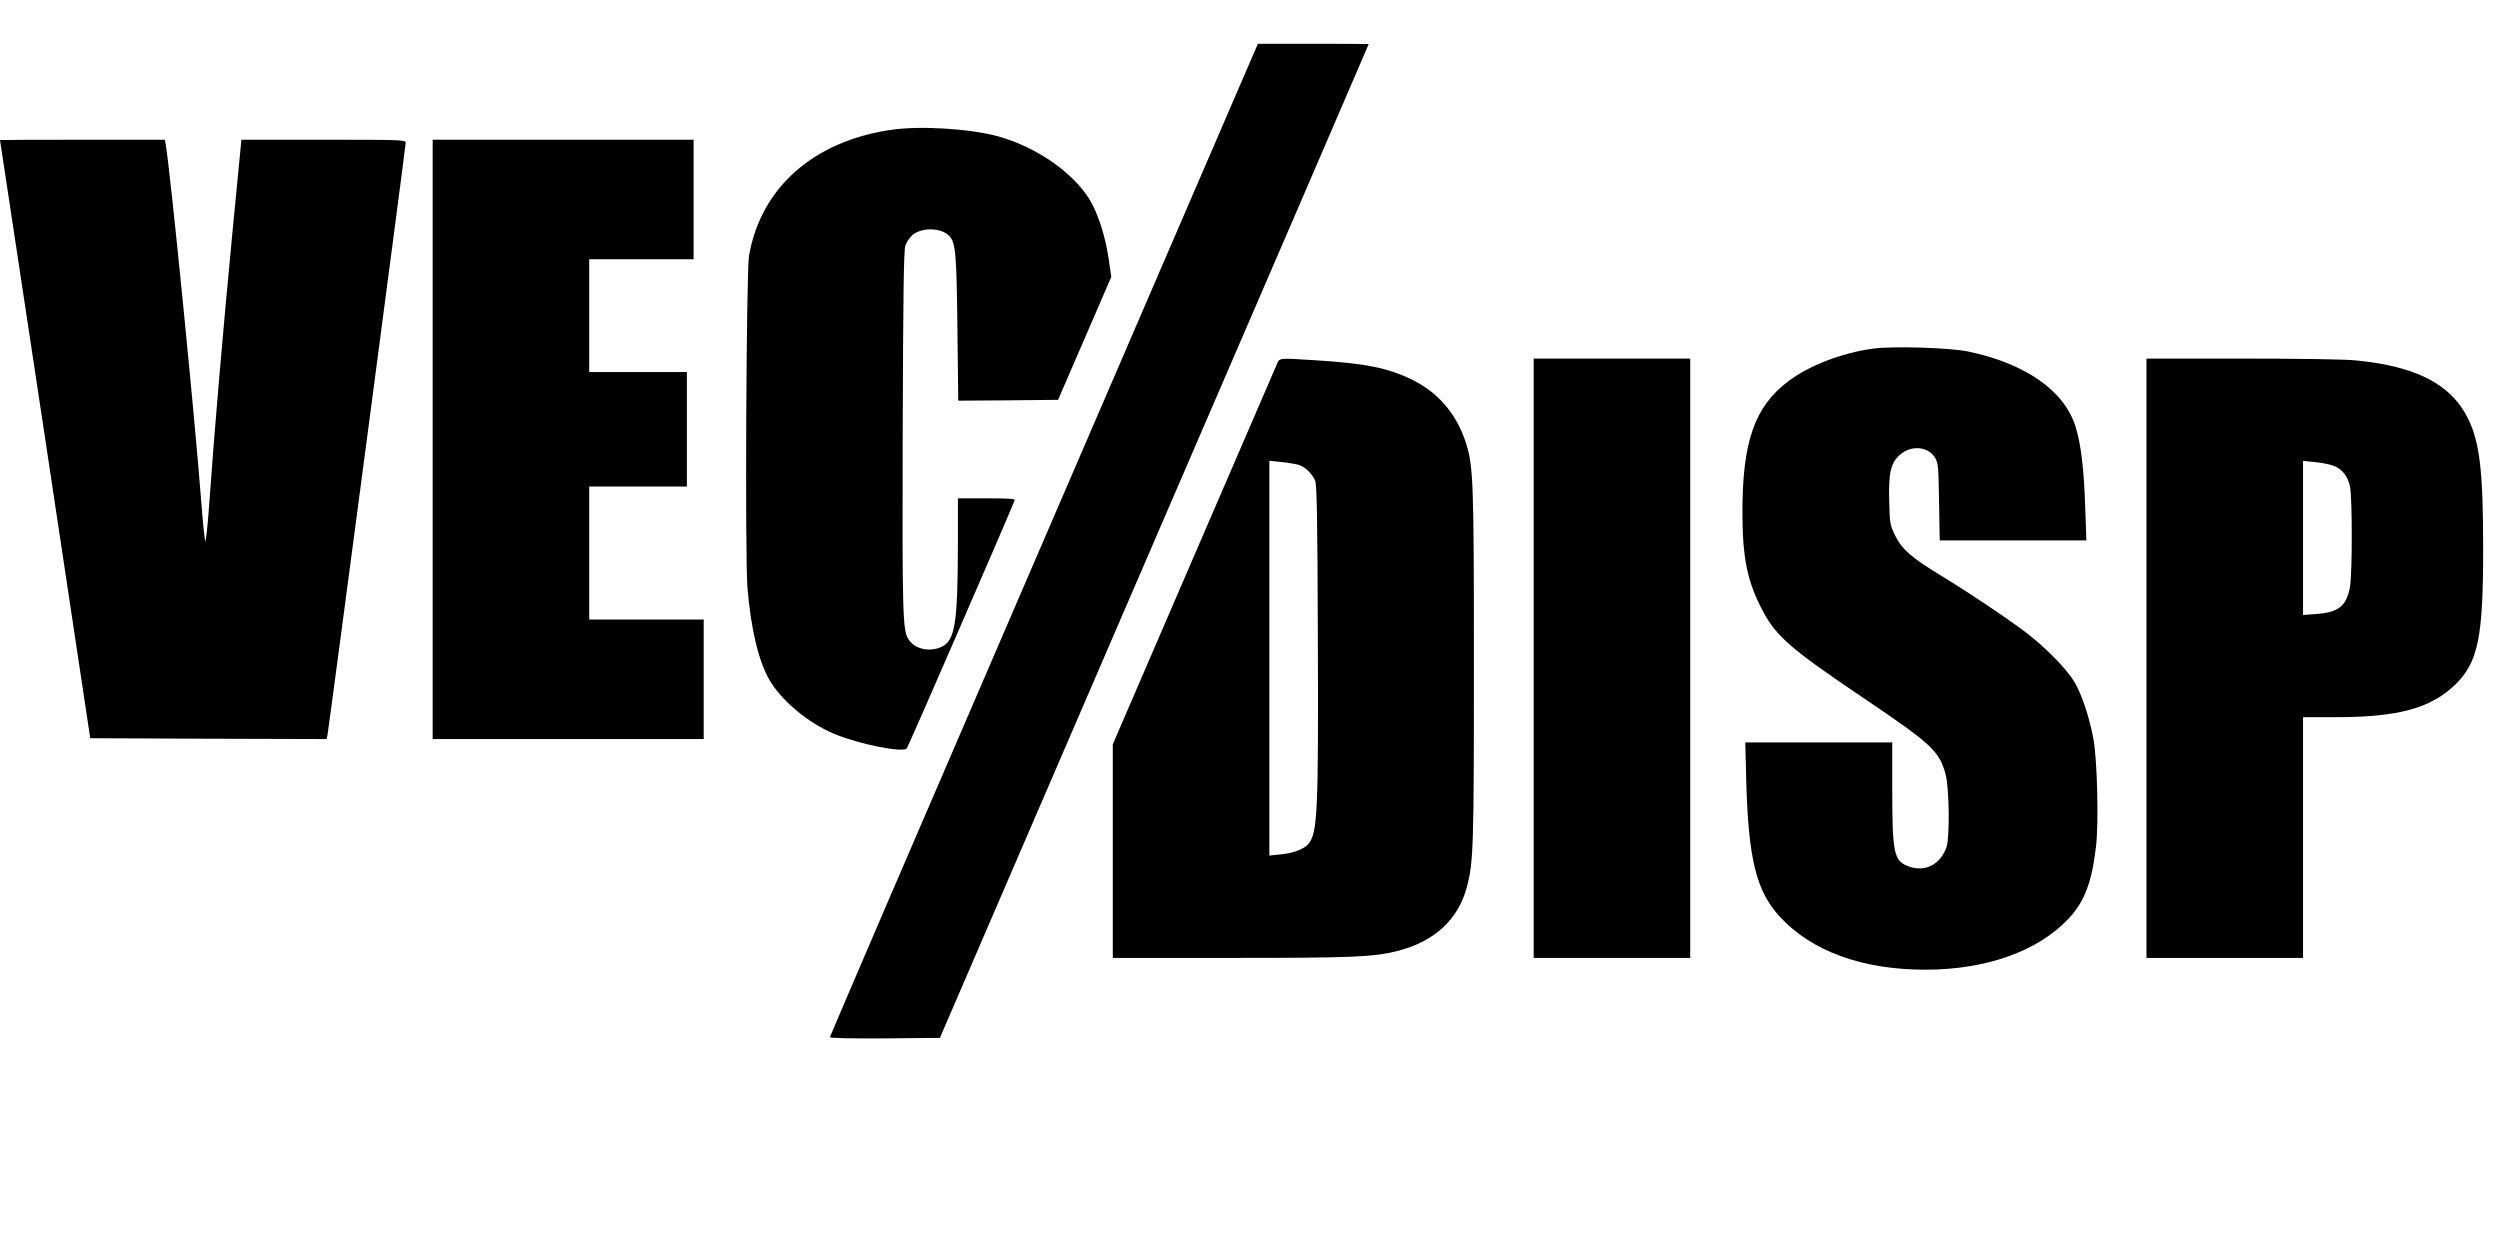
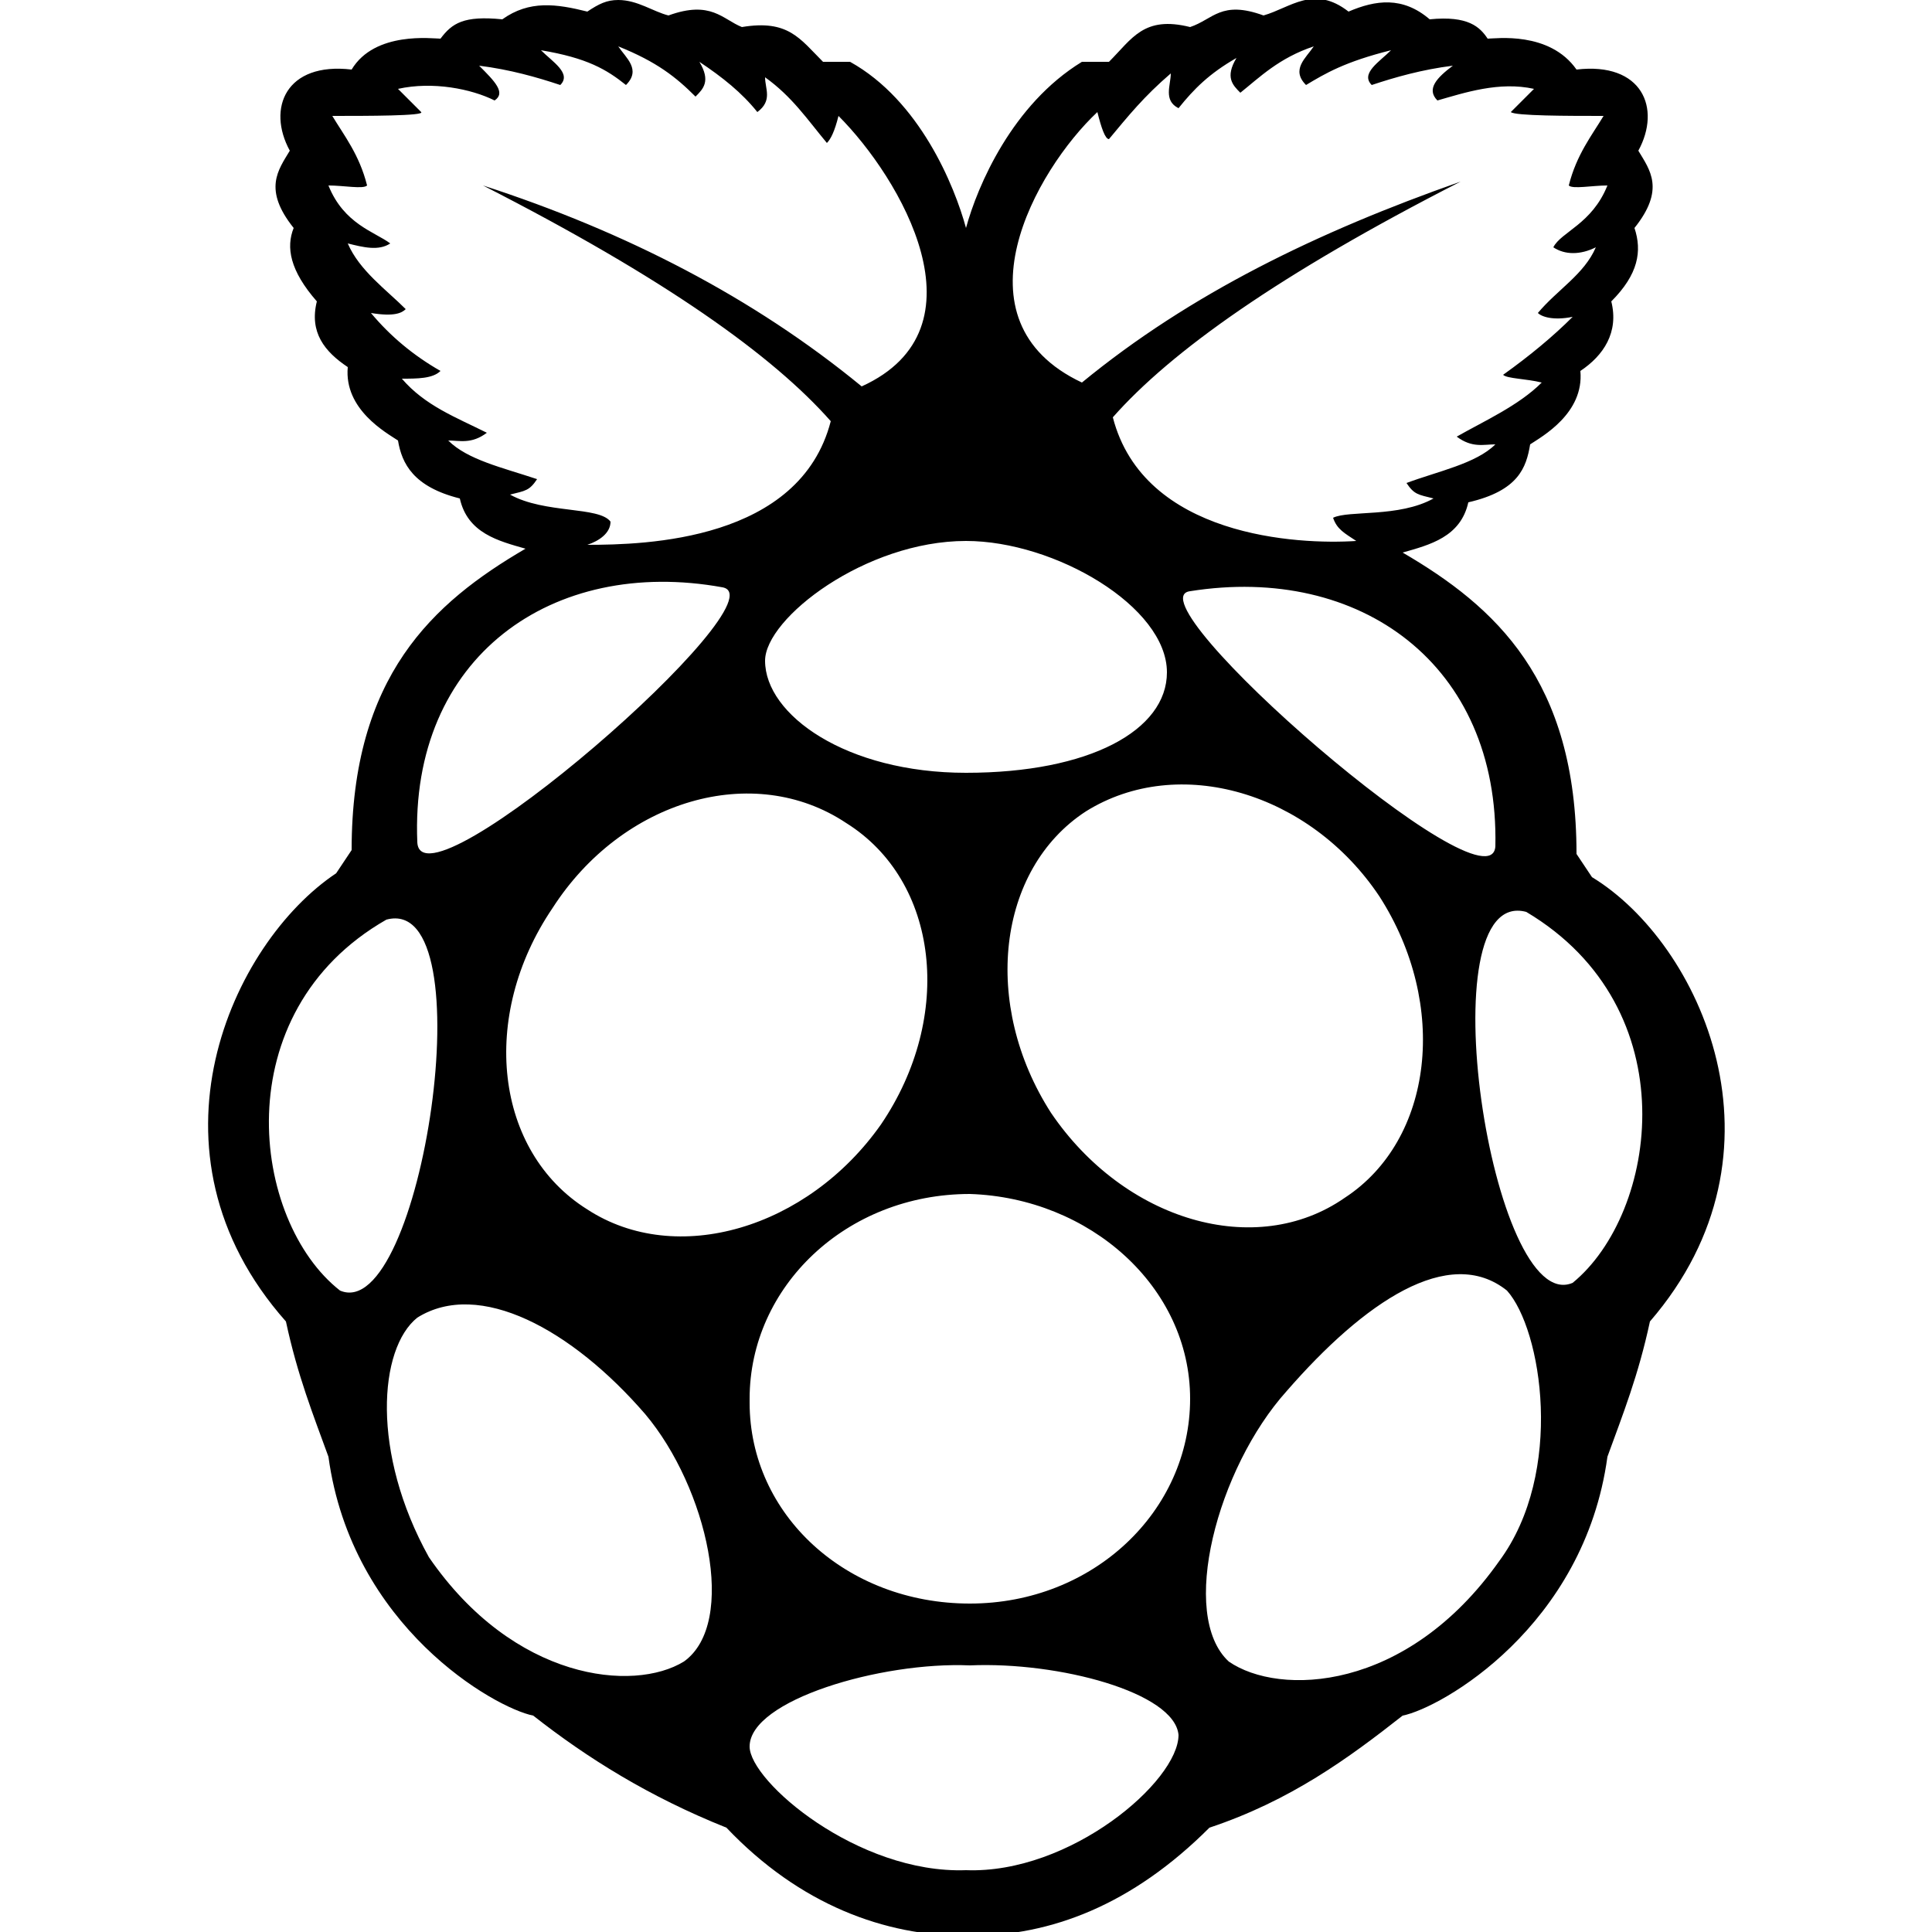
- <svg xmlns="http://www.w3.org/2000/svg" version="1.0" width="1485pt" height="747pt" viewBox="0 0 1485 747" preserveAspectRatio="xMidYMid meet">
-   <g transform="translate(0,747) scale(0.1,-0.1)" fill="#000000" stroke="none">
-     <path d="M7417 7083 c-30 -71 -602 -1396 -1271 -2946 -669 -1549 -1216 -2822 -1216 -2827 0 -7 112 -9 326 -8 l327 3 1273 2950 c701 1623 1274 2951 1274 2953 0 1 -148 2 -329 2 l-329 0 -55 -127z" />
-     <path d="M5295 6699 c-463 -67 -776 -344 -846 -749 -16 -94 -24 -1801 -9 -1973 21 -247 66 -433 130 -545 72 -124 231 -257 385 -321 145 -61 406 -113 431 -87 8 8 591 1349 641 1474 4 9 -33 12 -166 12 l-171 0 0 -262 c-1 -493 -17 -590 -106 -624 -72 -28 -152 -7 -188 49 -34 51 -37 148 -34 1232 3 823 6 1079 16 1107 7 20 26 48 42 62 56 47 173 44 219 -6 37 -39 43 -100 48 -546 l5 -432 297 2 296 3 158 365 158 365 -16 110 c-19 131 -63 267 -111 347 -100 164 -318 315 -545 378 -169 46 -461 64 -634 39z" />
-     <path d="M0 6638 c1 -2 121 -802 269 -1778 l267 -1775 702 -3 702 -2 5 22 c7 33 465 3500 465 3521 0 16 -30 17 -488 17 l-488 0 -53 -547 c-57 -594 -109 -1200 -137 -1602 -10 -139 -21 -245 -25 -235 -4 11 -15 118 -24 239 -36 476 -182 1947 -210 2113 l-6 32 -489 0 c-270 0 -490 -1 -490 -2z" />
-     <path d="M2570 4860 l0 -1780 805 0 805 0 0 355 0 355 -340 0 -340 0 0 395 0 395 290 0 290 0 0 340 0 340 -290 0 -290 0 0 335 0 335 310 0 310 0 0 355 0 355 -775 0 -775 0 0 -1780z" />
-     <path d="M11125 5399 c-184 -25 -379 -100 -503 -194 -199 -150 -272 -358 -272 -775 0 -277 29 -416 122 -591 80 -151 169 -227 613 -526 389 -263 435 -305 472 -443 22 -84 25 -375 5 -433 -38 -106 -132 -151 -231 -111 -81 32 -91 80 -91 449 l0 285 -437 0 -436 0 6 -237 c13 -458 60 -646 198 -797 189 -206 490 -316 865 -316 363 0 670 110 852 304 94 101 138 216 162 426 17 140 8 514 -15 640 -23 127 -70 268 -114 341 -43 71 -151 184 -265 275 -85 69 -361 255 -541 364 -162 99 -218 148 -257 227 -31 64 -33 73 -36 204 -5 167 9 231 63 277 67 60 169 51 210 -18 18 -32 20 -55 23 -262 l4 -228 436 0 435 0 -7 202 c-7 218 -25 371 -57 473 -66 214 -298 376 -638 447 -111 23 -449 33 -566 17z" />
-     <path d="M7581 5298 c-10 -24 -233 -539 -495 -1146 l-476 -1103 0 -635 0 -634 698 0 c721 0 851 5 992 41 221 56 363 187 414 383 38 146 41 231 41 1306 0 1126 -3 1194 -51 1340 -56 166 -165 291 -317 365 -147 71 -275 96 -572 115 -231 14 -213 17 -234 -32z m129 -588 c40 -11 82 -50 102 -95 10 -24 14 -217 16 -935 4 -1041 -2 -1159 -57 -1224 -25 -29 -89 -54 -163 -61 l-68 -7 0 1172 0 1173 68 -7 c37 -4 83 -11 102 -16z" />
-     <path d="M9110 3560 l0 -1780 465 0 465 0 0 1780 0 1780 -465 0 -465 0 0 -1780z" />
-     <path d="M12750 3560 l0 -1780 465 0 465 0 0 715 0 715 198 0 c370 0 563 54 708 195 134 132 164 279 164 804 0 462 -20 632 -90 775 -100 203 -307 310 -664 345 -64 7 -348 11 -678 11 l-568 0 0 -1780z m1113 1143 c50 -20 83 -62 96 -123 14 -67 14 -518 0 -596 -21 -114 -68 -152 -200 -161 l-79 -6 0 458 0 457 73 -7 c39 -4 89 -14 110 -22z" />
-   </g>
+ <svg xmlns="http://www.w3.org/2000/svg" fill="#000000" viewBox="0 0 50 50" width="550px" height="550px">
+   <path d="M41.2,22.7l-0.4-0.6c0-4.5-2.1-6.4-4.5-7.8c0.7-0.2,1.5-0.4,1.7-1.3c1.3-0.3,1.5-0.9,1.6-1.5c0.3-0.2,1.4-0.8,1.3-1.9c0.6-0.4,1-1,0.8-1.8c0.7-0.7,0.8-1.3,0.6-1.9c0.8-1,0.4-1.5,0.1-2c0.6-1.1,0.1-2.3-1.6-2.1c-0.7-1-2.1-0.8-2.3-0.8C38.3,0.7,38,0.4,37,0.5c-0.7-0.6-1.4-0.5-2.1-0.2c-0.9-0.7-1.5-0.1-2.2,0.1c-1.1-0.4-1.3,0.1-1.9,0.3c-1.2-0.3-1.5,0.3-2.1,0.9l-0.7,0c-1.8,1.1-2.7,3.2-3,4.3c-0.3-1.1-1.2-3.3-3-4.3l-0.7,0c-0.6-0.6-0.9-1.1-2.1-0.9c-0.5-0.2-0.8-0.7-1.9-0.3C16.9,0.3,16.5,0,16,0l0,0c-0.3,0-0.5,0.1-0.8,0.3C14.4,0.1,13.7,0,13,0.5c-1-0.1-1.3,0.1-1.6,0.5c-0.2,0-1.7-0.2-2.3,0.8c-1.7-0.2-2.2,1-1.6,2.1c-0.3,0.5-0.7,1,0.1,2C7.4,6.4,7.5,7,8.2,7.8C8,8.6,8.4,9.1,9,9.5c-0.1,1.1,1,1.7,1.3,1.9c0.1,0.6,0.4,1.2,1.6,1.5c0.2,0.9,1,1.1,1.7,1.3c-2.4,1.4-4.5,3.3-4.5,7.8l-0.4,0.6C6,24.4,3.5,29.8,7.4,34.2c0.3,1.4,0.7,2.4,1.1,3.5c0.6,4.4,4.3,6.5,5.3,6.7c1.4,1.1,3,2.1,5,2.9c1.9,2,4.1,2.8,6.2,2.8c0,0,0.1,0,0.1,0c2.1,0,4.2-0.8,6.2-2.8c2.1-0.7,3.6-1.8,5-2.9c1-0.2,4.7-2.3,5.3-6.7c0.4-1.1,0.8-2.1,1.1-3.5C46.5,29.8,44,24.4,41.2,22.7z M38.7,21.9c-0.1,1.8-9.5-6.4-7.9-6.6C35.2,14.6,38.8,17.2,38.7,21.9z M28.4,2.9c0.1,0.4,0.2,0.7,0.3,0.7c0.5-0.6,0.9-1.1,1.6-1.7c0,0.3-0.2,0.7,0.2,0.9c0.4-0.5,0.8-0.9,1.5-1.3c-0.3,0.5-0.1,0.7,0.1,0.9c0.5-0.4,1-0.9,1.9-1.2c-0.2,0.3-0.6,0.6-0.2,1c0.5-0.3,1-0.6,2.2-0.9c-0.3,0.3-0.8,0.6-0.5,0.9c0.6-0.2,1.3-0.4,2.1-0.5c-0.4,0.3-0.7,0.6-0.4,0.9c0.7-0.2,1.6-0.5,2.5-0.3l-0.6,0.6C39.2,3,40.6,3,41.5,3c-0.3,0.5-0.7,1-0.9,1.8c0.1,0.1,0.6,0,1,0c-0.4,1-1.2,1.2-1.4,1.6c0.3,0.2,0.7,0.2,1.1,0c-0.3,0.7-1,1.1-1.5,1.7c0.1,0.1,0.4,0.2,0.9,0.1c-0.5,0.5-1.1,1-1.8,1.5c0.1,0.1,0.6,0.1,1,0.2c-0.6,0.6-1.5,1-2.2,1.4c0.4,0.3,0.7,0.2,1,0.2c-0.5,0.5-1.5,0.7-2.3,1c0.2,0.3,0.3,0.3,0.7,0.4c-0.9,0.5-2.2,0.3-2.6,0.5c0.1,0.3,0.3,0.4,0.6,0.6c-1.5,0.1-5.5-0.1-6.3-3.2c1.5-1.7,4.3-3.7,9-6.1c-3.7,1.3-7,2.9-9.8,5.2C24.6,8.3,26.8,4.4,28.4,2.9z M25,14c2.3,0,5.2,1.7,5.2,3.4c0,1.5-2,2.6-5.2,2.6c-3.1,0-5.2-1.5-5.2-2.9C19.8,16,22.4,14,25,14L25,14z M13.2,12.8c0.4-0.1,0.5-0.1,0.7-0.4c-0.9-0.3-1.8-0.5-2.3-1c0.3,0,0.6,0.1,1-0.2c-0.8-0.4-1.6-0.7-2.2-1.4c0.4,0,0.8,0,1-0.2c-0.7-0.4-1.3-0.9-1.8-1.5c0.6,0.1,0.8,0,0.9-0.1c-0.5-0.5-1.2-1-1.5-1.7c0.4,0.1,0.8,0.2,1.1,0C9.7,6,8.9,5.8,8.5,4.8c0.4,0,0.9,0.1,1,0C9.3,4,8.9,3.5,8.6,3c0.9,0,2.4,0,2.3-0.1l-0.6-0.6c0.9-0.2,1.9,0,2.5,0.3c0.3-0.2,0-0.5-0.4-0.9c0.8,0.1,1.5,0.3,2.1,0.5c0.3-0.3-0.2-0.6-0.5-0.9c1.2,0.2,1.7,0.5,2.2,0.9c0.4-0.4,0-0.7-0.2-1C17,1.6,17.5,2,18,2.5c0.2-0.2,0.4-0.4,0.1-0.9c0.6,0.4,1.1,0.8,1.5,1.3c0.4-0.3,0.2-0.6,0.2-0.9c0.7,0.5,1.1,1.1,1.6,1.7c0.1-0.1,0.2-0.3,0.3-0.7c1.6,1.6,3.9,5.5,0.6,7c-2.8-2.3-6.1-4-9.8-5.2c4.7,2.4,7.5,4.4,9,6.1c-0.8,3.1-4.8,3.2-6.3,3.2c0.3-0.1,0.6-0.3,0.6-0.6C15.5,13.1,14.1,13.3,13.2,12.8z M18.7,15.2c1.6,0.3-7.8,8.5-7.9,6.6C10.6,17,14.3,14.4,18.7,15.2z M8.8,33.4c-2.3-1.8-3-7.2,1.2-9.6C12.6,23.1,10.9,34.3,8.8,33.4z M17.7,43c-1.3,0.8-4.4,0.5-6.6-2.7c-1.5-2.7-1.3-5.4-0.3-6.2c1.6-1,4,0.3,5.9,2.5C18.3,38.5,19.1,42,17.7,43z M15.2,31.3c-2.4-1.5-2.8-5-0.9-7.8c1.8-2.8,5.2-3.8,7.6-2.2c2.4,1.5,2.8,5,0.9,7.8C20.9,31.8,17.5,32.8,15.2,31.3z M25,48.4c-2.8,0.1-5.6-2.3-5.6-3.2c0-1.2,3.4-2.2,5.7-2.1c2.3-0.1,5.3,0.7,5.4,1.8C30.5,46.1,27.7,48.5,25,48.4z M30.8,36.2c0,2.9-2.5,5.3-5.7,5.3s-5.7-2.3-5.7-5.2c0,0,0,0,0-0.1c0-2.9,2.5-5.3,5.7-5.3C28.2,31,30.8,33.3,30.8,36.2C30.8,36.2,30.8,36.2,30.8,36.2z M27.2,28.8c-1.8-2.8-1.4-6.3,0.9-7.8c2.4-1.5,5.8-0.5,7.6,2.2c1.8,2.8,1.4,6.3-0.9,7.8C32.5,32.6,29.1,31.6,27.2,28.8z M38.8,40.4c-2.4,3.4-5.7,3.5-7,2.6c-1.3-1.2-0.3-5,1.5-7v0c2-2.3,4.2-3.8,5.7-2.6C39.9,34.4,40.5,38.1,38.8,40.4z M40.7,33.2c-2.1,0.9-3.8-10.3-1.2-9.6C43.7,26.1,42.9,31.4,40.7,33.2z" />
</svg>
